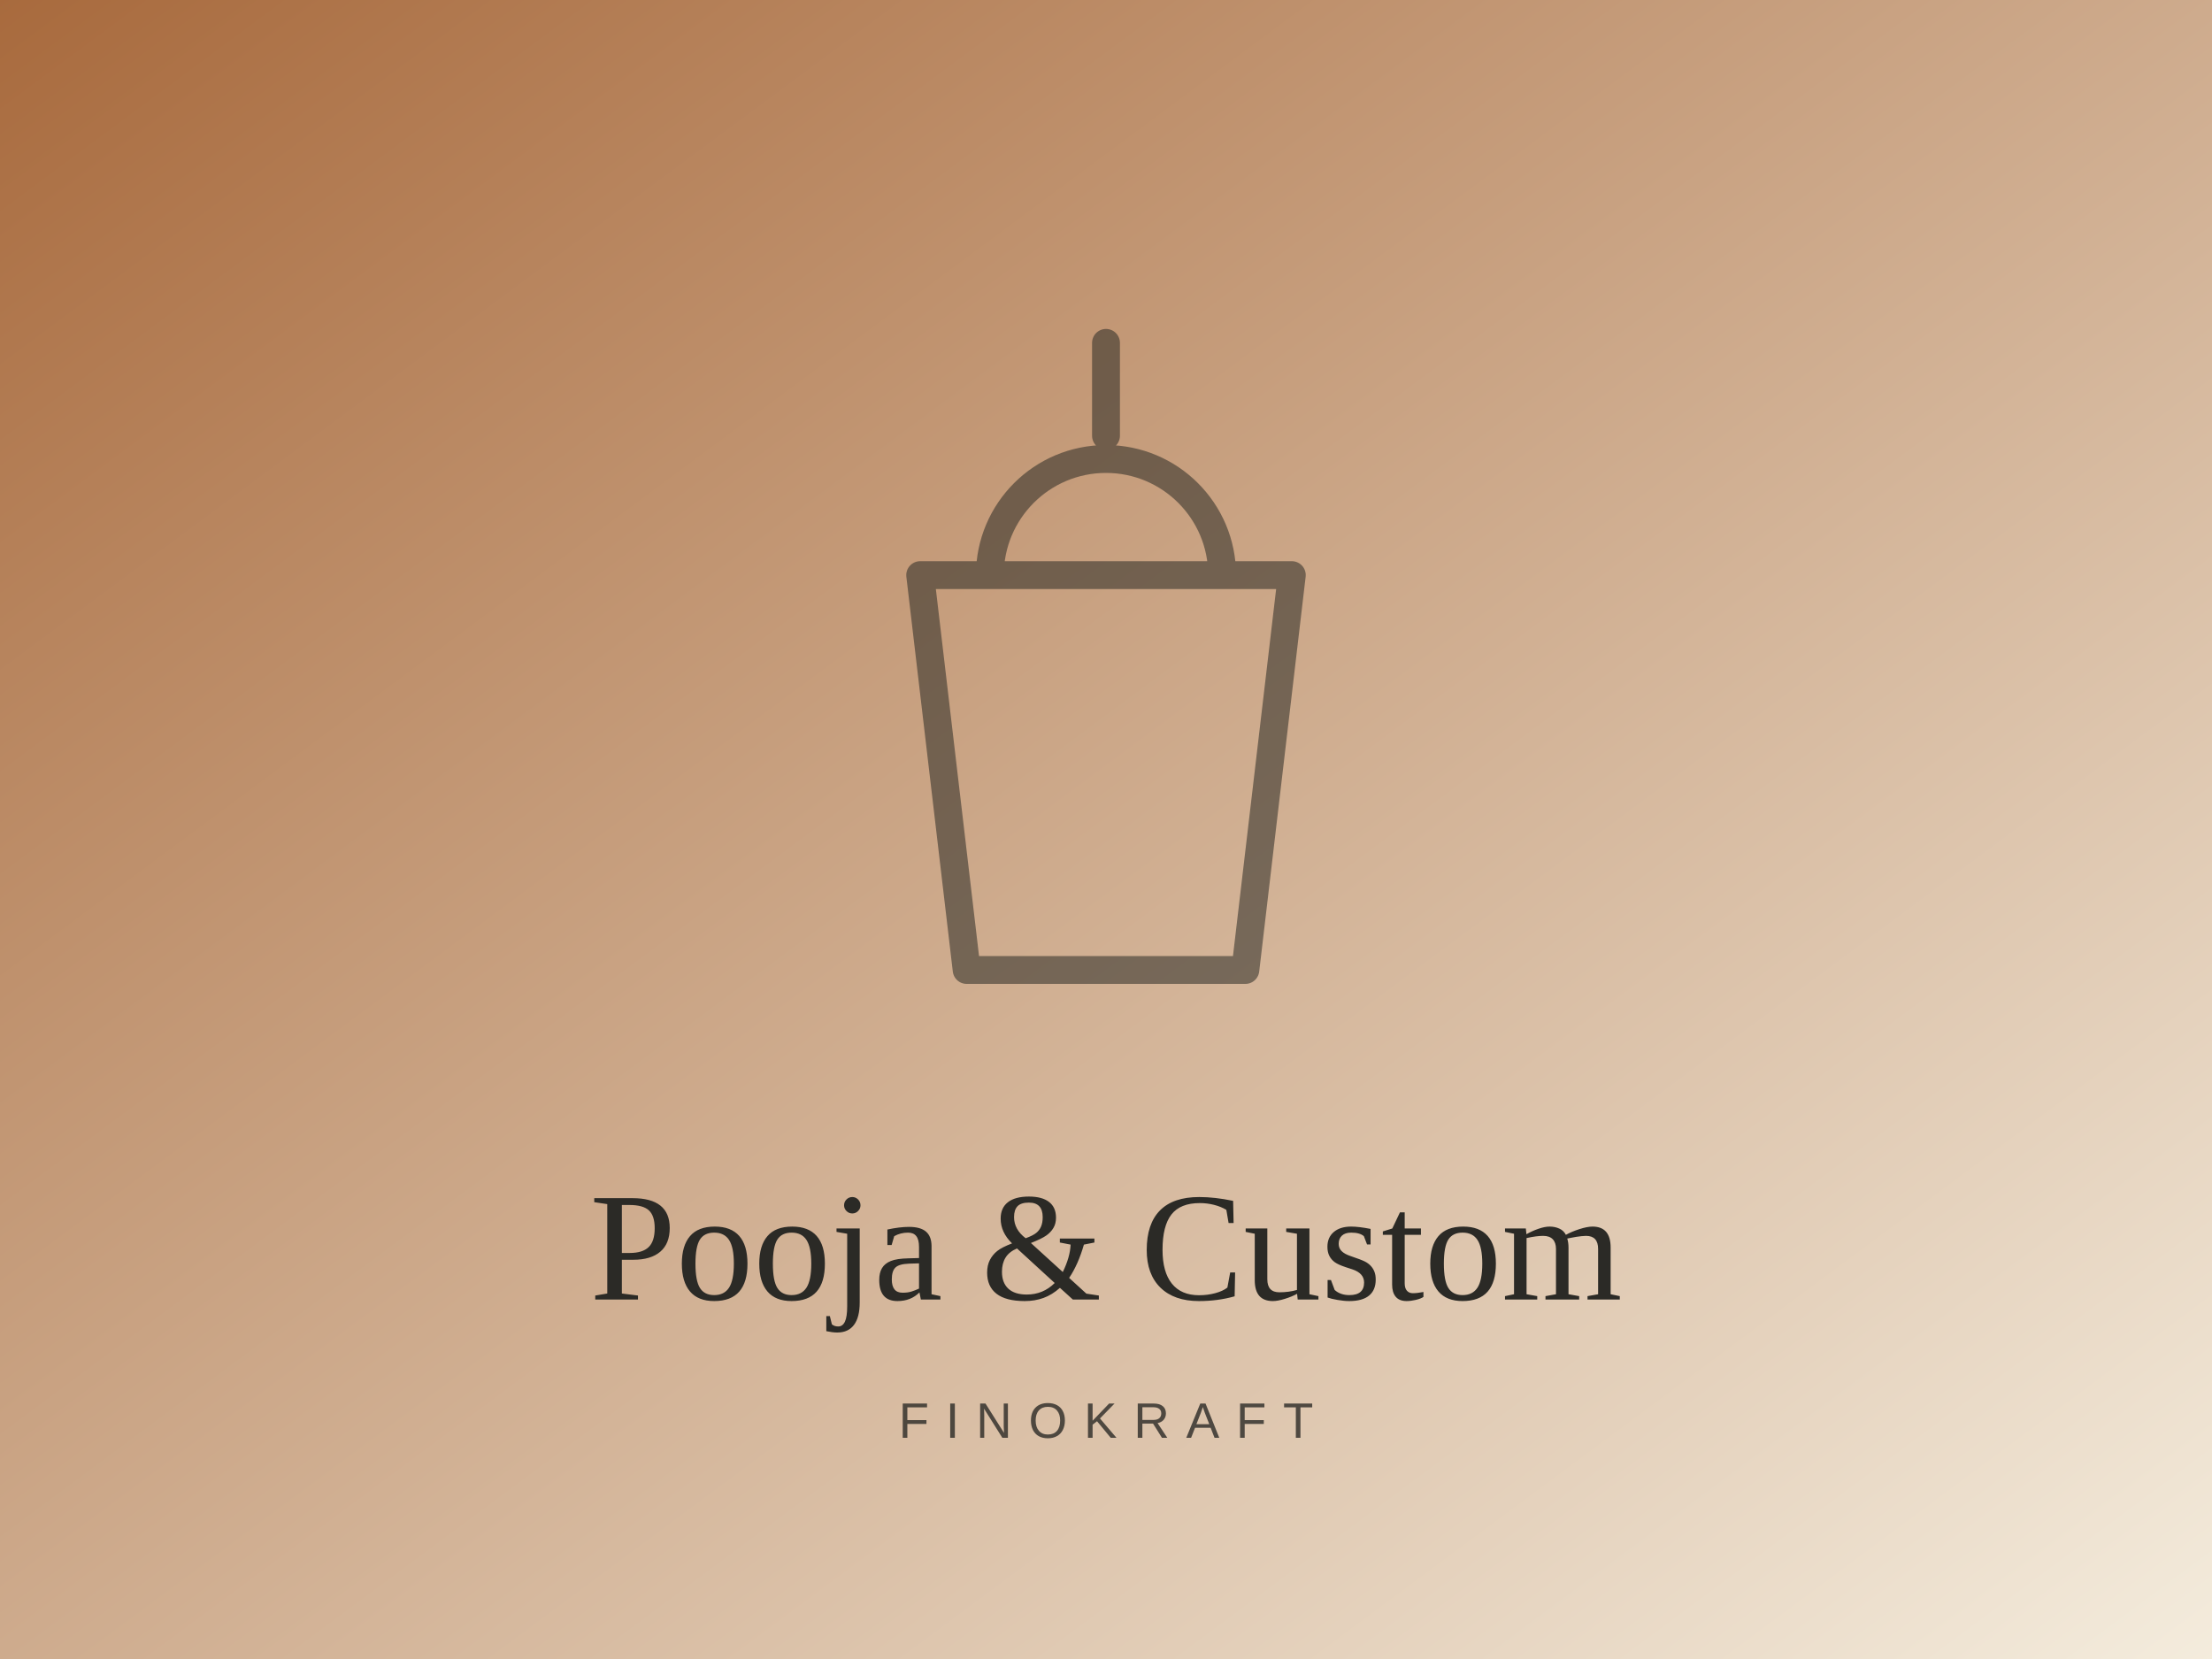
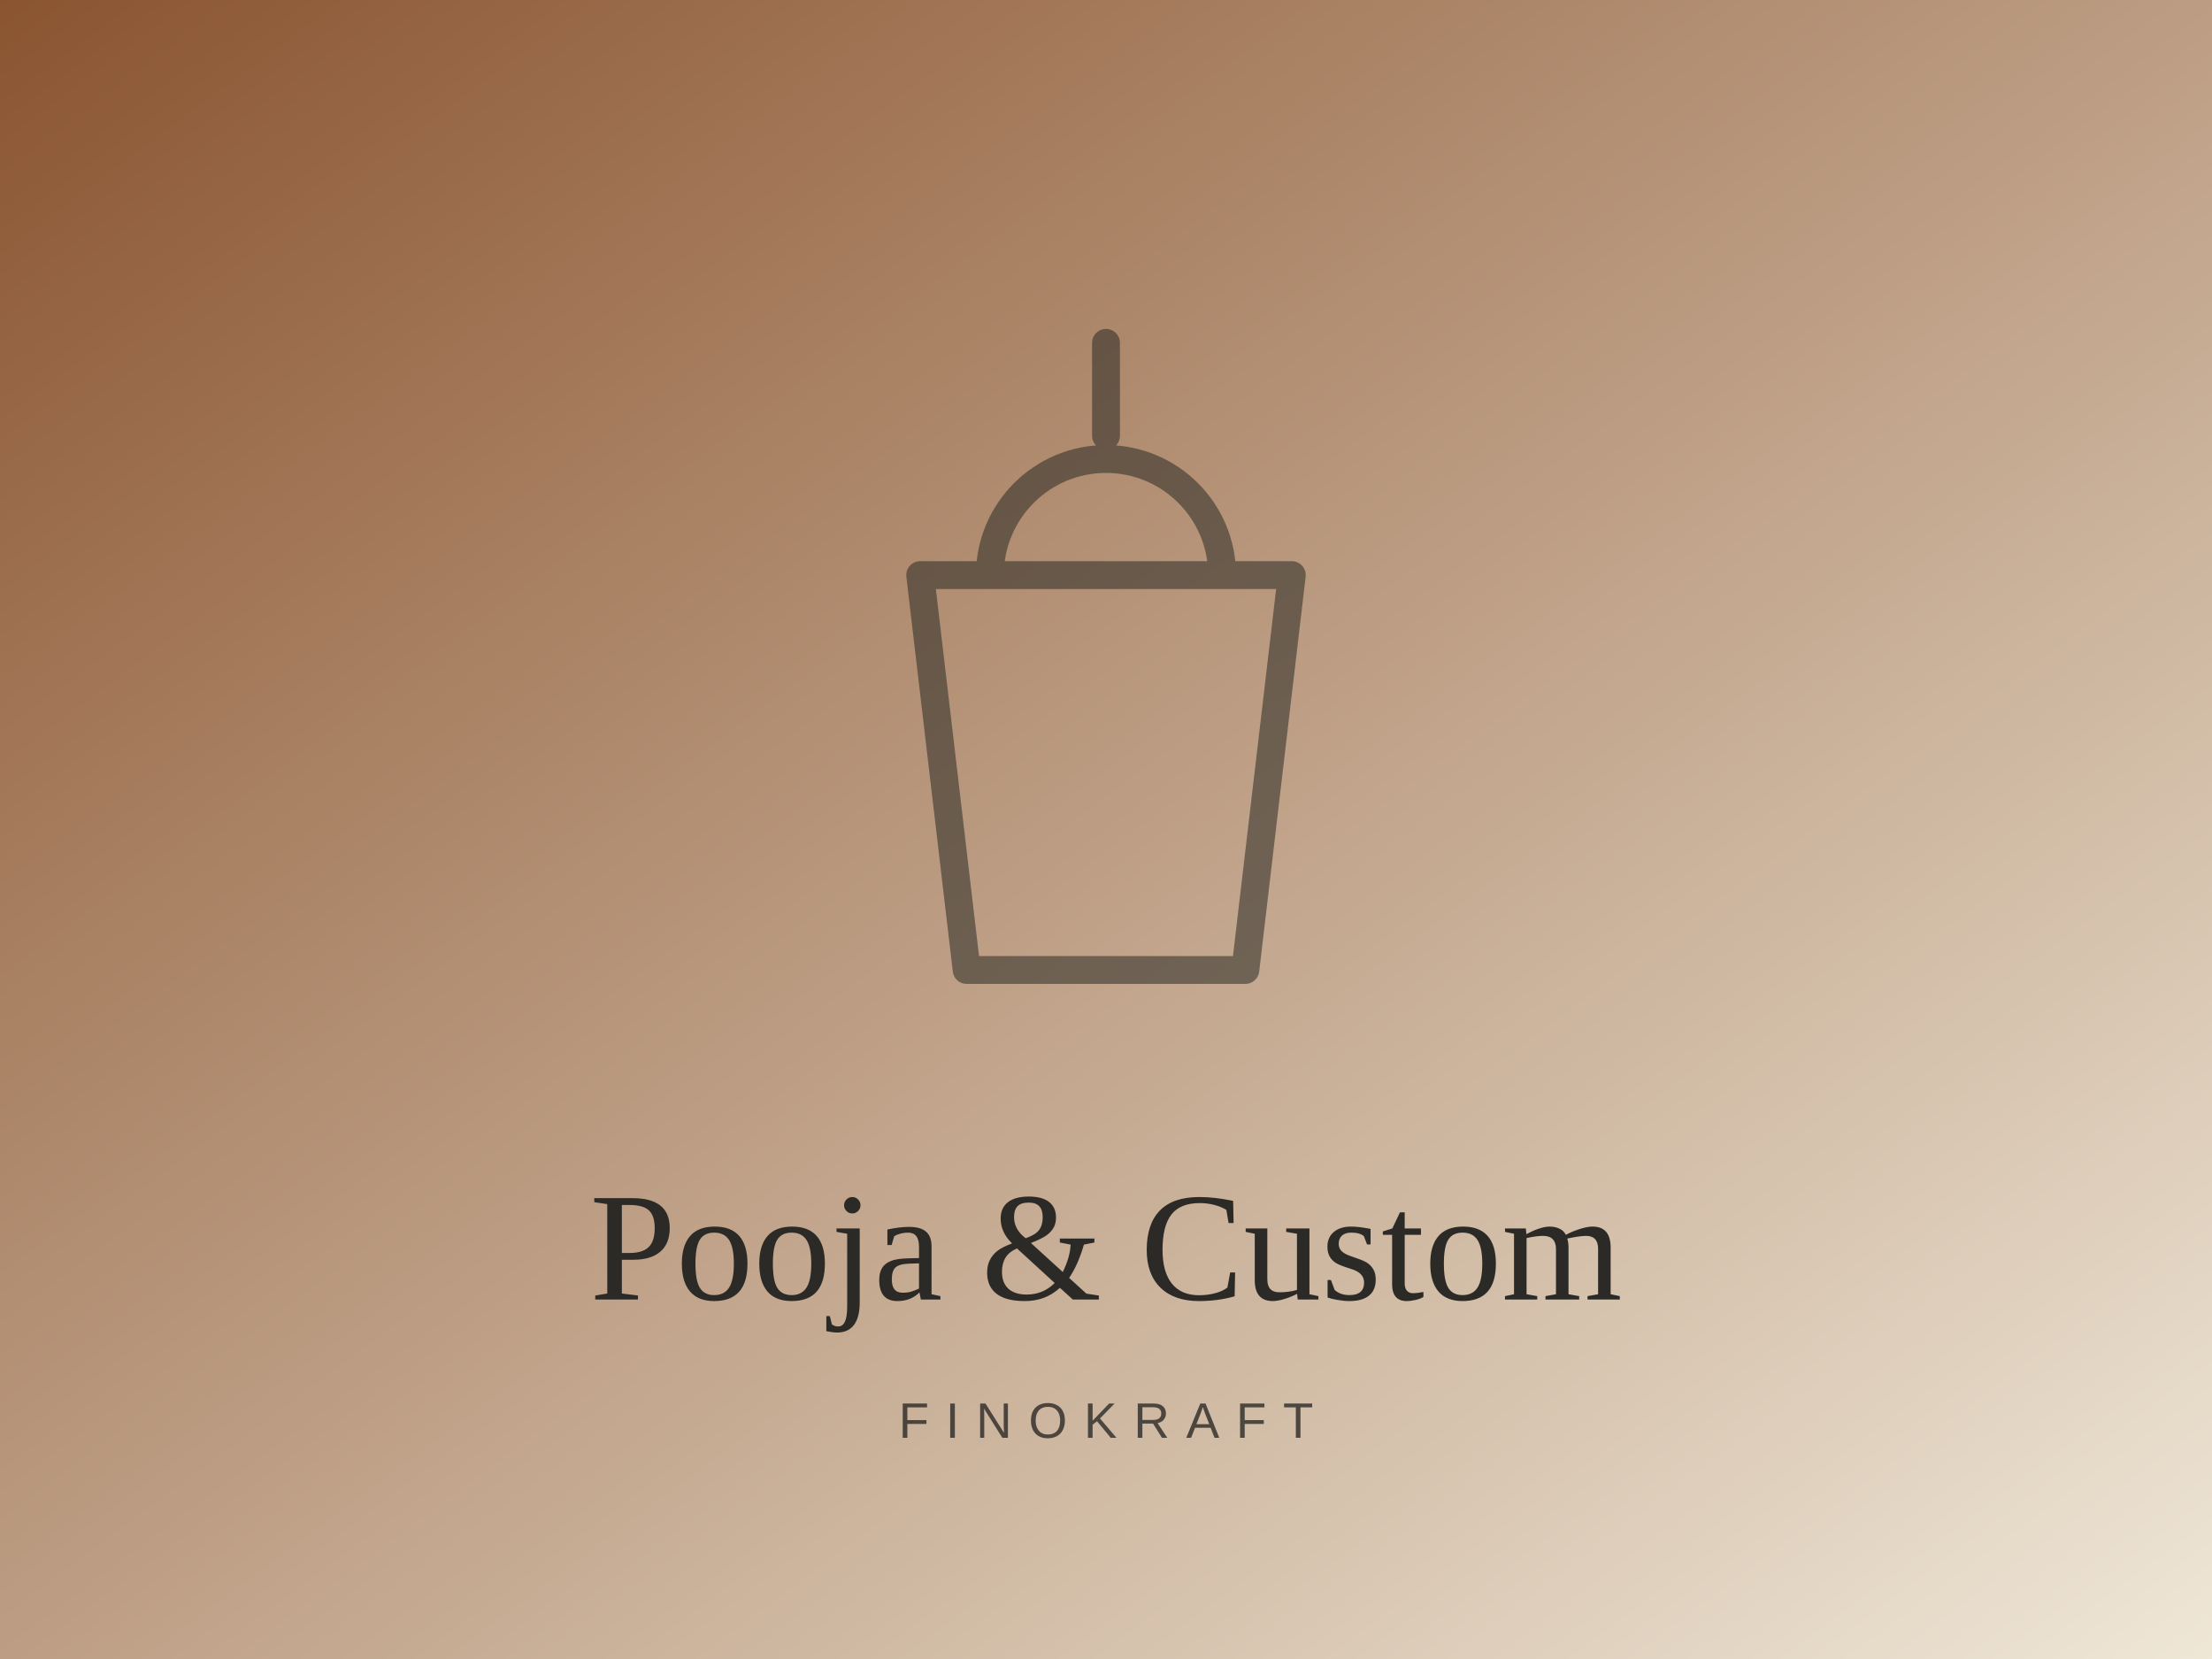
<svg xmlns="http://www.w3.org/2000/svg" viewBox="0 0 800 600" role="img" aria-label="Pooja &amp; Custom">
  <defs>
    <linearGradient id="g" x1="0" y1="0" x2="1" y2="1">
-       <stop offset="0" stop-color="#A86A3D" />
-       <stop offset="1" stop-color="#F4ECDD" />
+       <stop offset="0" stop-color="#8A5430" />
+       <stop offset="1" stop-color="#EFE7D7" />
    </linearGradient>
  </defs>
  <rect width="800" height="600" fill="url(#g)" />
  <g transform="translate(400 250) scale(4.2) translate(-50 -50)" fill="none" stroke="#2B2A26" stroke-opacity="0.55" stroke-width="2.4" stroke-linejoin="round" stroke-linecap="round">
    <path d="M50,20 v8 M34,40 h32 l-4,34 h-24 z M40,40 a10,10 0 0 1 20,0" />
  </g>
  <text x="400" y="470" text-anchor="middle" font-family="Georgia, 'Times New Roman', serif" font-size="56" fill="#2B2A26">Pooja &amp; Custom</text>
  <text x="400" y="520" text-anchor="middle" font-family="Arial, sans-serif" font-size="18" letter-spacing="6" fill="#2B2A26" fill-opacity="0.8">FINOKRAFT</text>
</svg>
